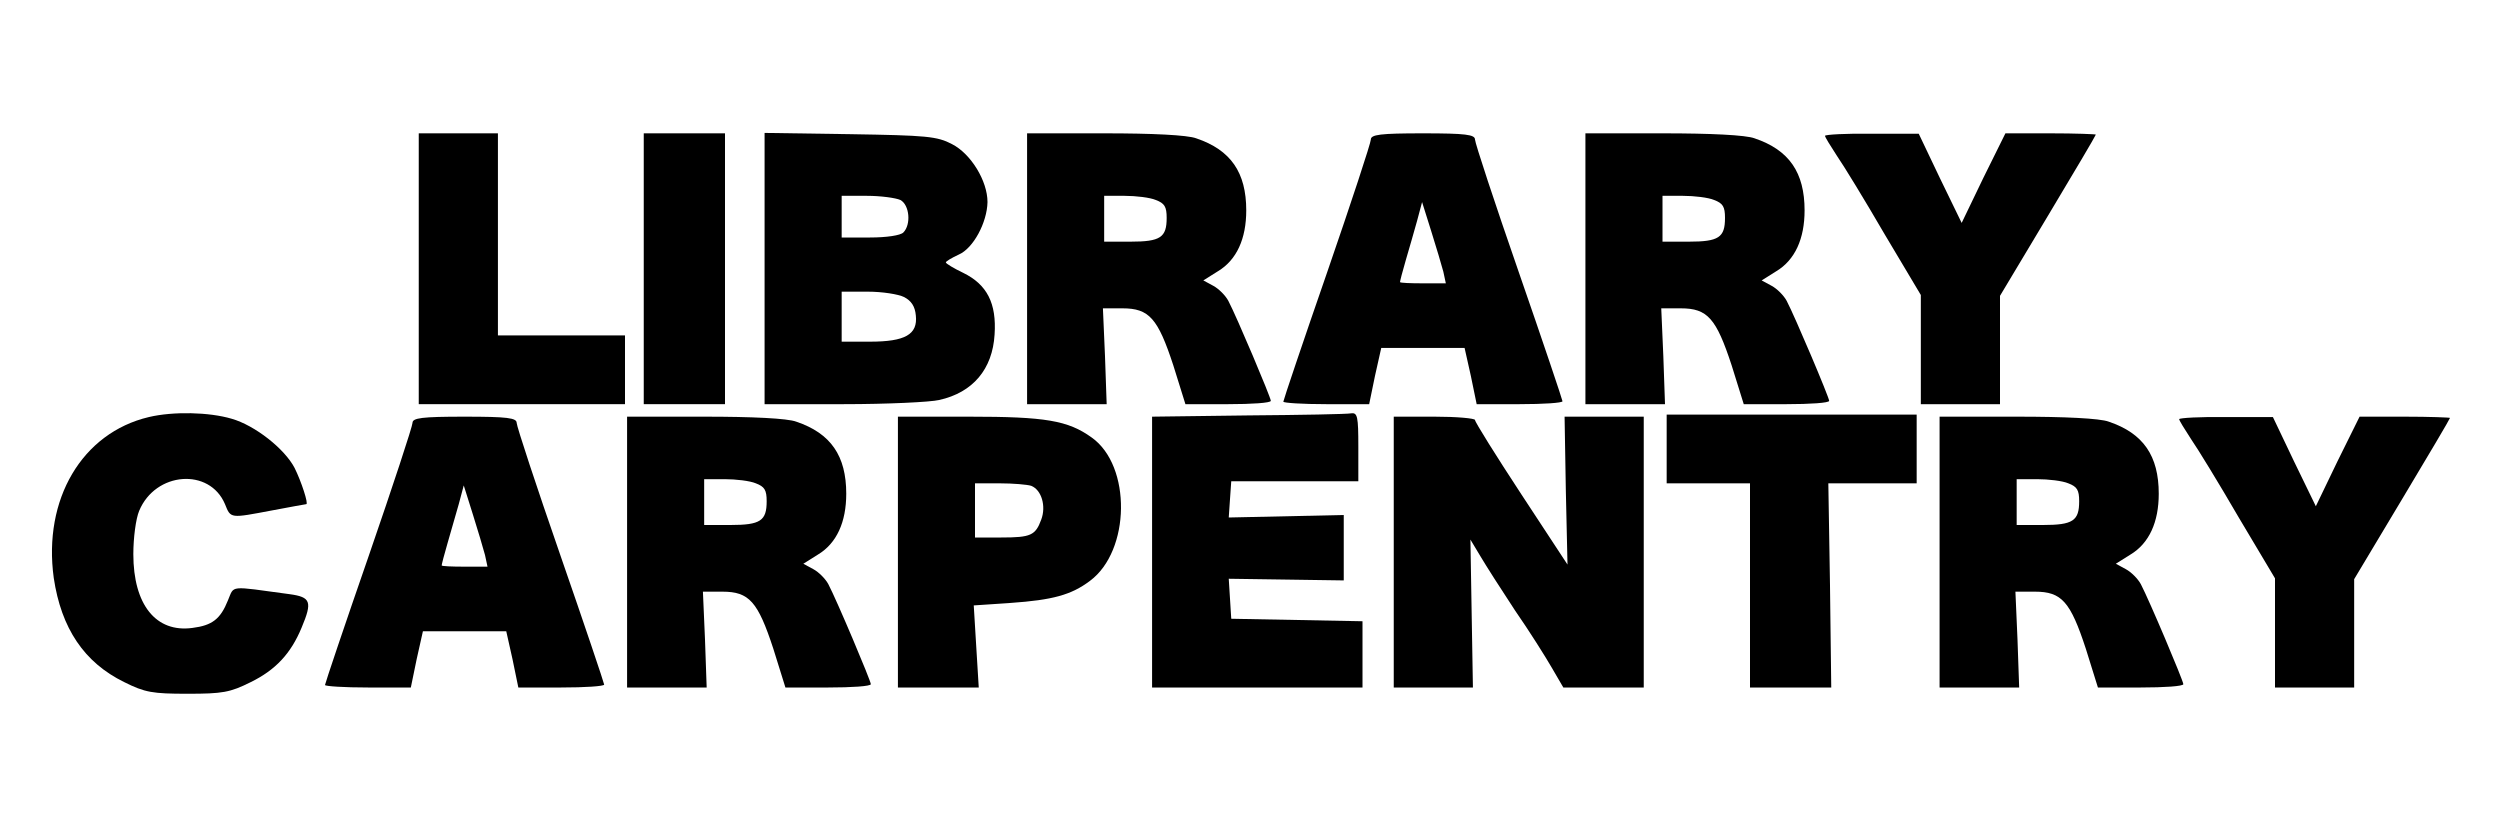
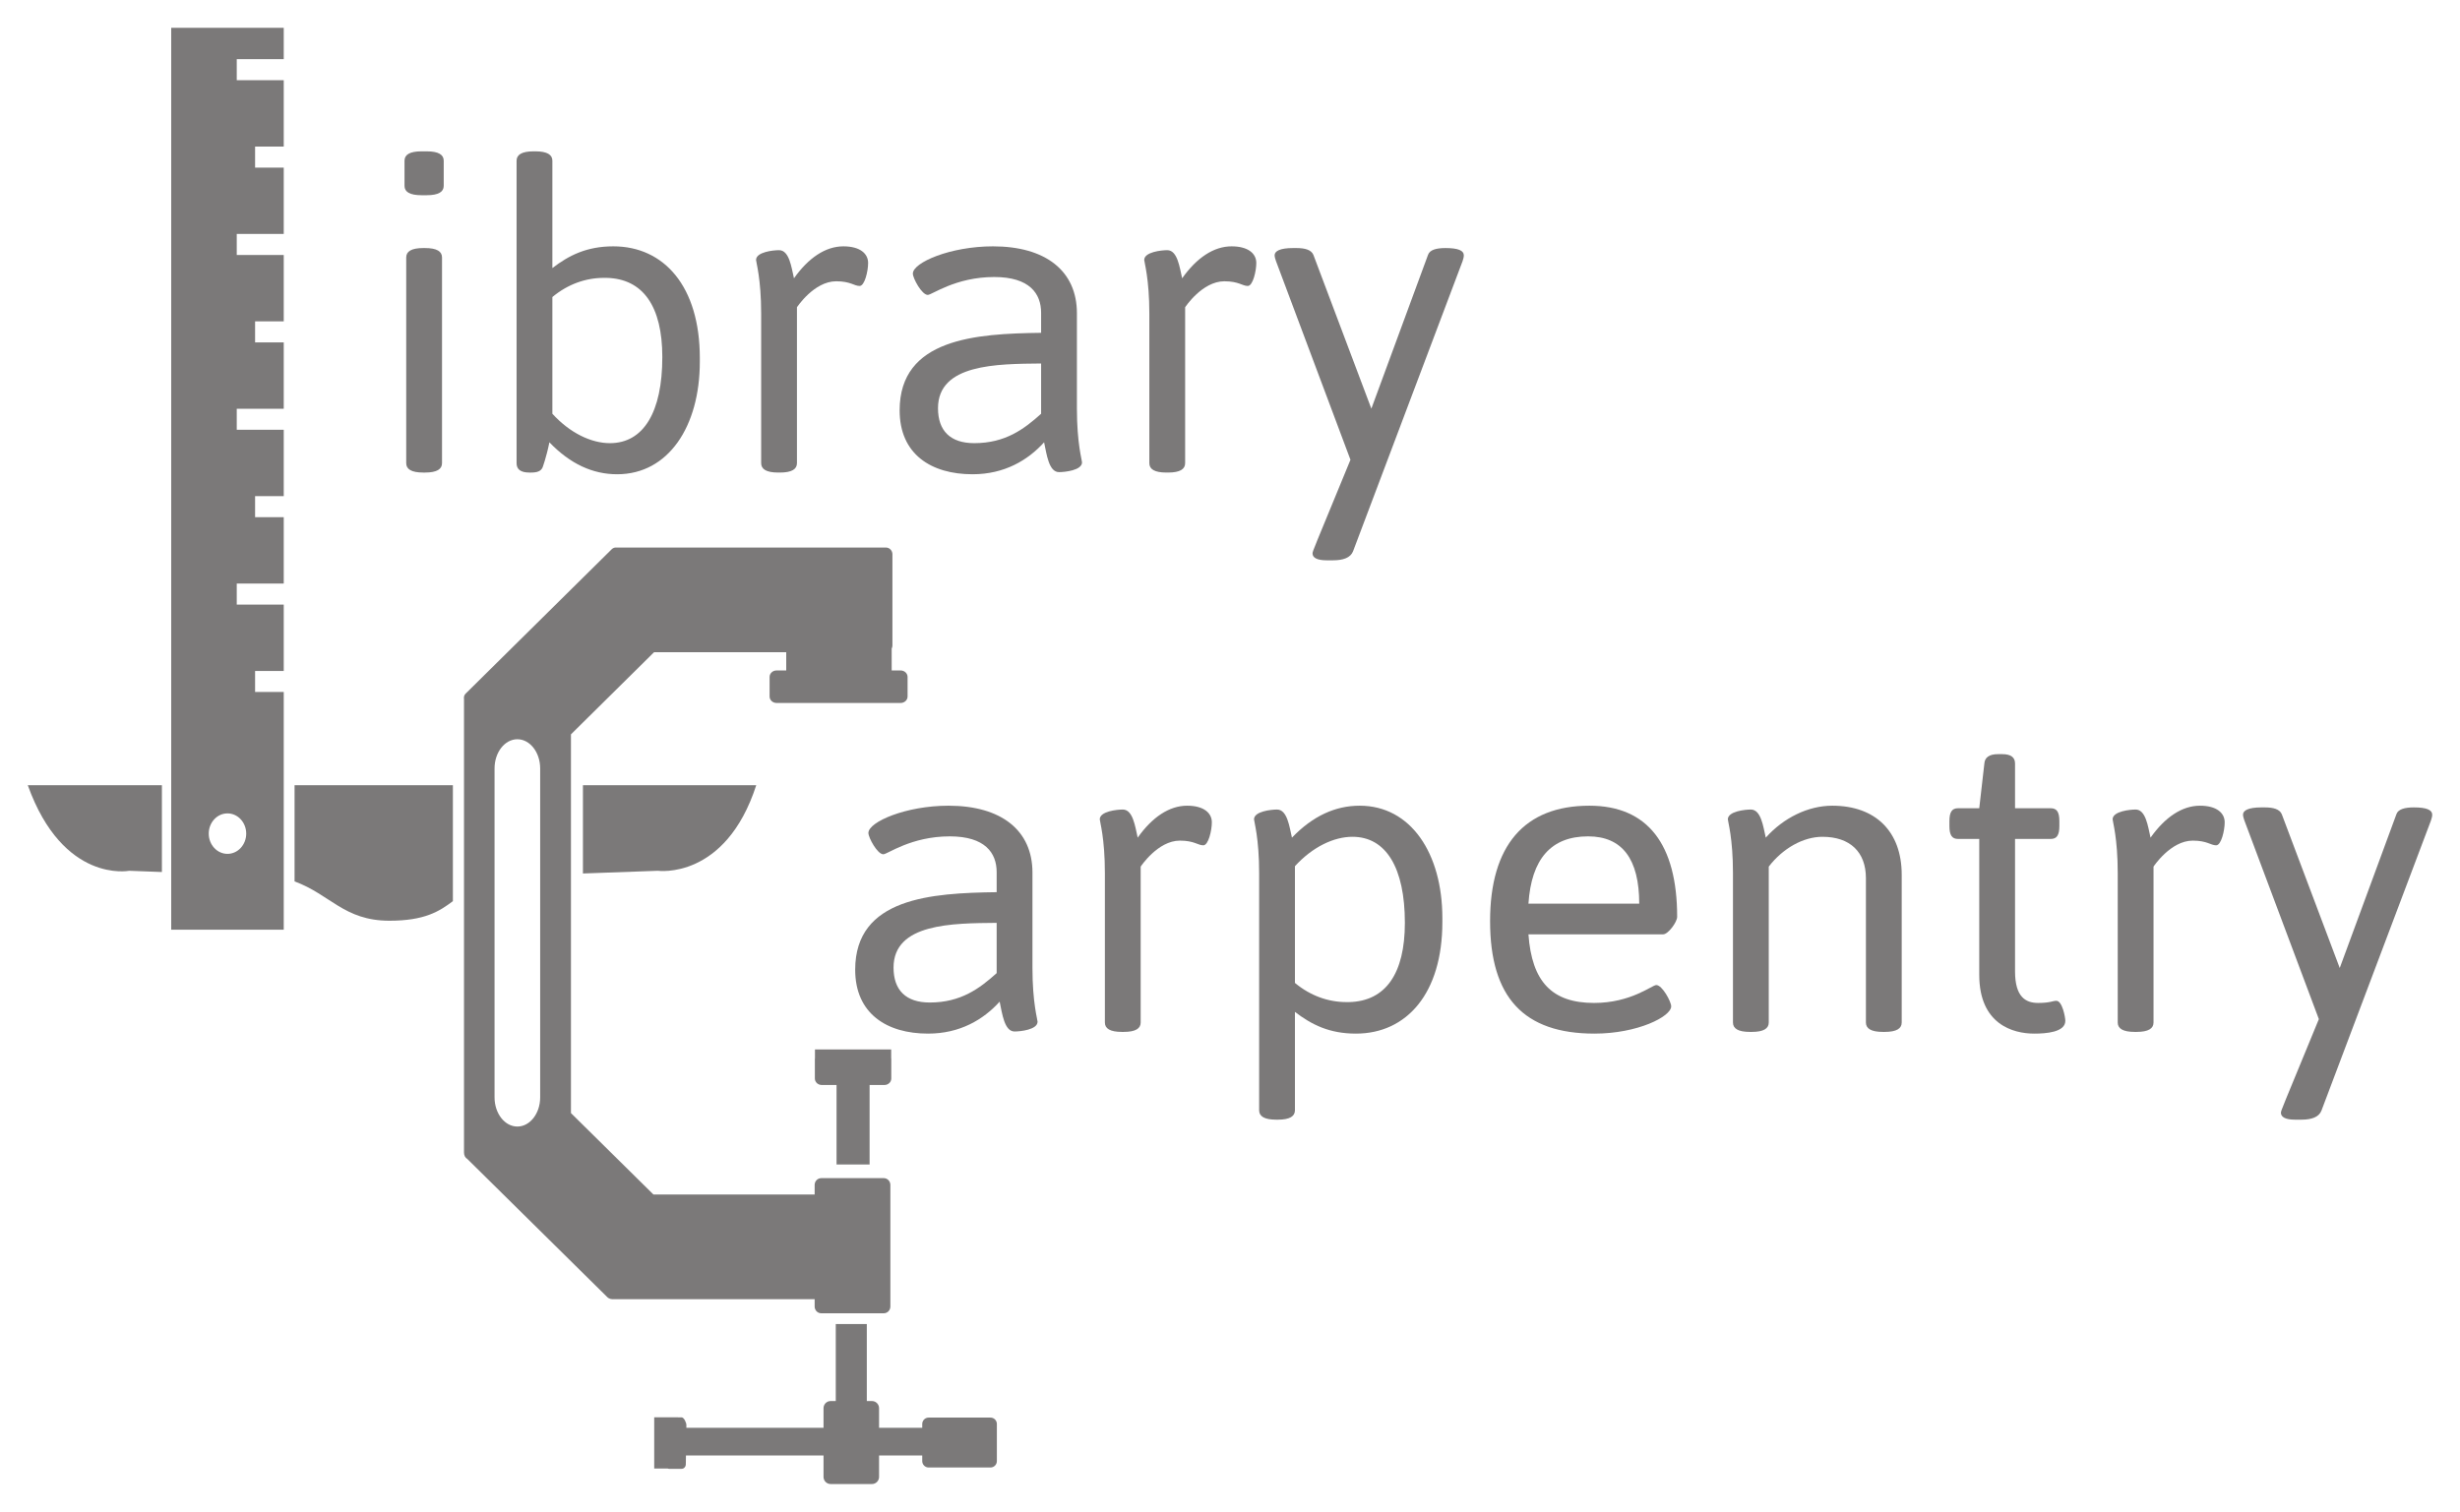
- <svg xmlns="http://www.w3.org/2000/svg" version="1.0" width="600pt" height="200pt" viewBox="0 0 600 200" preserveAspectRatio="xMidYMid meet">
-   <g transform="translate(0,200) scale(0.1,-0.1)" fill="#000000" stroke="none">
-     <path d="M1005 1355 l0 -325 248 0 247 0 0 83 0 82 -152 0 -153 0 0 243 0 242 -95 0 -95 0 0 -325z" />
-     <path d="M1545 1355 l0 -325 98 0 97 0 0 325 0 325 -97 0 -98 0 0 -325z" />
-     <path d="M1835 1356 l0 -326 190 0 c105 0 208 5 229 10 81 18 128 74 133 157 5 75 -18 120 -75 148 -23 11 -41 22 -42 25 0 3 14 11 31 19 35 15 68 77 69 126 0 51 -40 116 -85 139 -36 19 -61 21 -245 24 l-205 3 0 -325z m326 164 c22 -12 26 -59 7 -78 -7 -7 -40 -12 -80 -12 l-68 0 0 50 0 50 61 0 c33 0 69 -5 80 -10z m9 -233 c17 -9 26 -22 28 -44 5 -46 -26 -63 -110 -63 l-68 0 0 60 0 60 63 0 c34 0 73 -6 87 -13z" />
-     <path d="M2465 1355 l0 -325 96 0 95 0 -4 115 -5 115 47 0 c64 0 85 -24 122 -137 l29 -93 103 0 c56 0 102 3 102 8 0 8 -82 202 -102 240 -7 13 -23 29 -36 36 l-24 13 35 22 c45 27 68 78 68 146 0 91 -37 145 -120 173 -21 8 -106 12 -220 12 l-186 0 0 -325z m309 165 c21 -8 26 -16 26 -43 0 -47 -15 -57 -87 -57 l-63 0 0 55 0 55 49 0 c27 0 61 -4 75 -10z" />
-     <path d="M3290 1665 c0 -8 -47 -151 -105 -319 -58 -167 -105 -307 -105 -310 0 -3 46 -6 103 -6 l103 0 14 68 15 67 100 0 100 0 15 -67 14 -68 103 0 c57 0 103 3 103 7 0 3 -47 143 -105 310 -58 167 -105 310 -105 318 0 12 -22 15 -125 15 -103 0 -125 -3 -125 -15z m174 -317 l6 -28 -55 0 c-30 0 -55 1 -55 3 0 2 6 26 14 53 8 27 20 69 27 94 l12 45 22 -70 c12 -38 25 -82 29 -97z" />
-     <path d="M3805 1355 l0 -325 96 0 95 0 -4 115 -5 115 47 0 c64 0 85 -24 122 -137 l29 -93 103 0 c56 0 102 3 102 8 0 8 -82 202 -102 240 -7 13 -23 29 -36 36 l-24 13 35 22 c45 27 68 78 68 146 0 91 -37 145 -120 173 -21 8 -106 12 -220 12 l-186 0 0 -325z m309 165 c21 -8 26 -16 26 -43 0 -47 -15 -57 -87 -57 l-63 0 0 55 0 55 49 0 c27 0 61 -4 75 -10z" />
-     <path d="M4380 1674 c0 -3 13 -24 28 -47 16 -23 68 -108 115 -189 l87 -146 0 -131 0 -131 95 0 95 0 0 130 0 130 115 192 c63 105 115 193 115 195 0 1 -49 3 -109 3 l-108 0 -53 -107 -52 -108 -52 107 -51 107 -112 0 c-62 1 -113 -2 -113 -5z" />
-     <path d="M357 999 c-160 -38 -254 -197 -228 -386 18 -121 73 -203 169 -250 50 -25 68 -28 152 -28 84 0 102 3 152 28 59 29 96 68 122 131 26 62 22 73 -29 80 -148 20 -132 22 -148 -15 -18 -45 -38 -60 -85 -66 -88 -12 -142 56 -142 177 0 39 6 85 14 104 39 94 169 104 206 16 14 -35 12 -34 113 -15 43 8 80 15 82 15 6 0 -12 55 -28 87 -24 46 -95 102 -151 118 -54 16 -140 18 -199 4z" />
-     <path d="M2995 1003 l-230 -3 0 -325 0 -325 253 0 252 0 0 80 0 79 -157 3 -158 3 -3 48 -3 48 138 -2 138 -2 0 78 0 79 -138 -3 -138 -3 3 44 3 43 153 0 152 0 0 83 c0 72 -2 82 -17 80 -10 -2 -121 -4 -248 -5z" />
-     <path d="M4000 923 l0 -83 100 0 100 0 0 -245 0 -245 98 0 97 0 -3 245 -4 245 106 0 106 0 0 83 0 82 -300 0 -300 0 0 -82z" />
-     <path d="M990 985 c0 -8 -47 -151 -105 -319 -58 -167 -105 -307 -105 -310 0 -3 46 -6 103 -6 l103 0 14 68 15 67 100 0 100 0 15 -67 14 -68 103 0 c57 0 103 3 103 7 0 3 -47 143 -105 310 -58 167 -105 310 -105 318 0 12 -22 15 -125 15 -103 0 -125 -3 -125 -15z m174 -317 l6 -28 -55 0 c-30 0 -55 1 -55 3 0 2 6 26 14 53 8 27 20 69 27 94 l12 45 22 -70 c12 -38 25 -82 29 -97z" />
-     <path d="M1505 675 l0 -325 96 0 95 0 -4 115 -5 115 47 0 c64 0 85 -24 122 -137 l29 -93 103 0 c56 0 102 3 102 8 0 8 -82 202 -102 240 -7 13 -23 29 -36 36 l-24 13 35 22 c45 27 68 78 68 146 0 91 -37 145 -120 173 -21 8 -106 12 -220 12 l-186 0 0 -325z m309 165 c21 -8 26 -16 26 -43 0 -47 -15 -57 -87 -57 l-63 0 0 55 0 55 49 0 c27 0 61 -4 75 -10z" />
-     <path d="M2155 675 l0 -325 97 0 97 0 -6 98 -6 99 89 6 c100 7 145 19 190 53 97 72 100 276 4 344 -57 41 -111 50 -294 50 l-171 0 0 -325z m320 159 c25 -10 36 -49 24 -81 -14 -38 -25 -43 -96 -43 l-63 0 0 65 0 65 59 0 c33 0 67 -3 76 -6z" />
-     <path d="M3345 675 l0 -325 95 0 95 0 -3 177 -3 178 24 -40 c13 -22 50 -80 83 -130 34 -49 73 -111 88 -137 l28 -48 96 0 97 0 0 325 0 325 -95 0 -95 0 3 -177 4 -178 -111 169 c-61 93 -111 173 -111 178 0 4 -44 8 -97 8 l-98 0 0 -325z" />
-     <path d="M4655 675 l0 -325 96 0 95 0 -4 115 -5 115 47 0 c64 0 85 -24 122 -137 l29 -93 103 0 c56 0 102 3 102 8 0 8 -82 202 -102 240 -7 13 -23 29 -36 36 l-24 13 35 22 c45 27 68 78 68 146 0 91 -37 145 -120 173 -21 8 -106 12 -220 12 l-186 0 0 -325z m309 165 c21 -8 26 -16 26 -43 0 -47 -15 -57 -87 -57 l-63 0 0 55 0 55 49 0 c27 0 61 -4 75 -10z" />
-     <path d="M5230 994 c0 -3 13 -24 28 -47 16 -23 68 -108 115 -189 l87 -146 0 -131 0 -131 95 0 95 0 0 130 0 130 115 192 c63 105 115 193 115 195 0 1 -49 3 -109 3 l-108 0 -53 -107 -52 -108 -52 107 -51 107 -112 0 c-62 1 -113 -2 -113 -5z" />
+ <svg xmlns="http://www.w3.org/2000/svg" version="1.1" id="svg2" xml:space="preserve" width="885.224" height="544.169" viewBox="0 0 885.224 544.169">
+   <defs id="defs6">
+     <clipPath clipPathUnits="userSpaceOnUse" id="clipPath18">
+       <path d="M 0,612 H 792 V 0 H 0 Z" id="path16" />
+     </clipPath>
+   </defs>
+   <g id="g10" transform="matrix(1.333333,0,0,-1.333333,-85.3884,680.0847)">
+     <g id="g12">
+       <g id="g14" clip-path="url(#clipPath18)">
+         <g id="g20" transform="translate(314.9707,239.4268)">
+           <path d="M 0,0 C 8.395,0 13.455,3.795 18.055,7.935 V 21.506 C 6.095,21.391 -9.775,21.391 -9.775,9.431 -9.775,3.335 -6.441,0 0,0 m 18.055,29.786 v 5.405 c 0,5.175 -3.105,9.662 -12.651,9.662 -10.465,0 -16.791,-4.832 -17.94,-4.832 -1.61,0 -4.025,4.486 -4.025,5.751 0,2.991 10.12,7.36 21.621,7.36 14.26,0 22.656,-6.67 22.656,-18.055 V 9.315 c 0,-9.43 1.38,-13.916 1.38,-14.49 0,-2.185 -4.715,-2.646 -6.21,-2.646 -2.761,0 -3.335,4.831 -4.026,8.05 -4.37,-4.83 -10.695,-8.625 -19.321,-8.625 -11.155,0 -19.666,5.406 -19.666,17.251 0,19.436 20.586,20.701 38.182,20.931" style="fill:#7b7979;fill-opacity:1;fill-rule:nonzero;stroke:none" id="path22" />
+         </g>
+         <g id="g24" transform="translate(362.2344,274.3887)">
+           <path d="m 0,0 c 0,9.43 -1.381,13.915 -1.381,14.49 0,2.186 4.716,2.645 6.211,2.645 2.76,0 3.336,-4.6 4.025,-7.59 3.911,5.52 8.51,8.625 13.34,8.625 4.487,0 6.671,-1.955 6.671,-4.484 0,-2.186 -0.92,-6.211 -2.3,-6.211 C 25.071,7.475 24.15,8.74 20.24,8.74 14.261,8.74 9.66,1.725 9.66,1.725 v -42.092 c 0,-1.611 -1.38,-2.53 -4.599,-2.53 H 4.6 c -3.22,0 -4.6,0.919 -4.6,2.53 z" style="fill:#7b7979;fill-opacity:1;fill-rule:nonzero;stroke:none" id="path26" />
+         </g>
+         <g id="g28" transform="translate(427.4404,239.541)">
+           <path d="m 0,0 h 0.69 c 9.89,0.23 15.065,7.706 15.065,21.392 0,14.835 -5.06,23.231 -14.145,23.231 -5.06,0 -10.81,-2.761 -15.526,-7.935 V 5.176 C -9.776,1.726 -4.945,0 0,0 m -13.916,-29.211 c 0,-1.609 -1.38,-2.53 -4.601,-2.53 h -0.459 c -3.22,0 -4.6,0.921 -4.6,2.53 v 64.059 c 0,9.429 -1.38,13.915 -1.38,14.49 0,2.185 4.715,2.644 6.21,2.644 2.761,0 3.335,-4.599 4.025,-7.589 5.636,5.865 11.731,8.625 18.286,8.625 13.801,0 22.311,-12.88 22.311,-30.362 v -1.035 c 0,-19.32 -9.66,-30.131 -23.346,-30.131 -7.131,0 -11.961,2.415 -16.446,5.865 z" style="fill:#7b7979;fill-opacity:1;fill-rule:nonzero;stroke:none" id="path30" />
+         </g>
+         <g id="g32" transform="translate(506.4453,266.1074)">
+           <path d="M 0,0 C 0,12.076 -4.6,18.172 -13.801,18.172 -23.806,18.172 -29.096,12.076 -29.9,0 Z m -13.455,26.451 c 15.756,0 23.691,-10.465 23.691,-30.015 0,-1.381 -2.416,-4.715 -3.795,-4.715 H -29.9 c 0.92,-12.766 6.324,-18.517 17.711,-18.517 10.004,0 15.64,4.83 16.79,4.83 1.61,0 4.025,-4.485 4.025,-5.75 0,-2.761 -9.085,-7.36 -20.701,-7.36 -19.091,0 -28.177,9.775 -28.177,30.361 0,20.356 9.201,31.166 26.797,31.166" style="fill:#7b7979;fill-opacity:1;fill-rule:nonzero;stroke:none" id="path34" />
+         </g>
+         <g id="g36" transform="translate(531.7422,274.3887)">
+           <path d="m 0,0 c 0,9.43 -1.38,13.915 -1.38,14.49 0,2.186 4.716,2.645 6.21,2.645 2.761,0 3.336,-4.6 4.025,-7.59 4.831,5.405 11.501,8.625 17.942,8.625 11.73,0 18.746,-7.015 18.746,-18.631 v -39.906 c 0,-1.611 -1.381,-2.53 -4.601,-2.53 h -0.46 c -3.22,0 -4.6,0.919 -4.6,2.53 v 38.986 c 0,7.016 -4.255,11.156 -11.731,11.156 -5.174,0 -10.695,-3.105 -14.491,-8.05 v -42.092 c 0,-1.611 -1.379,-2.53 -4.599,-2.53 h -0.46 c -3.22,0 -4.601,0.919 -4.601,2.53 z" style="fill:#7b7979;fill-opacity:1;fill-rule:nonzero;stroke:none" id="path38" />
+         </g>
+         <g id="g40" transform="translate(598.2119,283.5889)">
+           <path d="M 0,0 H -5.751 C -7.36,0 -8.05,1.034 -8.05,3.45 v 1.38 c 0,2.415 0.69,3.45 2.299,3.45 L 0,8.28 1.38,20.356 c 0.115,1.61 1.266,2.53 3.68,2.53 h 1.15 c 2.416,0 3.45,-0.92 3.45,-2.53 V 8.28 h 9.661 c 1.61,0 2.3,-1.035 2.3,-3.45 V 3.45 C 21.621,1.034 20.931,0 19.321,0 H 9.66 v -35.767 c 0,-6.9 2.876,-8.51 6.21,-8.51 3.336,0 3.91,0.575 4.945,0.575 1.611,0 2.416,-4.486 2.416,-5.405 0,-3.106 -5.291,-3.451 -8.396,-3.451 C 9.085,-52.558 0,-50.027 0,-36.687 Z" style="fill:#7b7979;fill-opacity:1;fill-rule:nonzero;stroke:none" id="path42" />
+         </g>
+         <g id="g44" transform="translate(635.5859,274.3887)">
+           <path d="m 0,0 c 0,9.43 -1.38,13.915 -1.38,14.49 0,2.186 4.716,2.645 6.21,2.645 2.761,0 3.336,-4.6 4.025,-7.59 3.911,5.52 8.511,8.625 13.341,8.625 4.486,0 6.671,-1.955 6.671,-4.484 0,-2.186 -0.92,-6.211 -2.301,-6.211 -1.494,0 -2.415,1.265 -6.325,1.265 C 14.262,8.74 9.66,1.725 9.66,1.725 v -42.092 c 0,-1.611 -1.379,-2.53 -4.599,-2.53 h -0.46 c -3.22,0 -4.601,0.919 -4.601,2.53 z" style="fill:#7b7979;fill-opacity:1;fill-rule:nonzero;stroke:none" id="path46" />
+         </g>
+         <g id="g48" transform="translate(669.7402,288.6484)">
+           <path d="m 0,0 c -0.114,0.346 -0.344,1.035 -0.344,1.496 0,1.15 1.494,1.955 4.945,1.955 h 0.92 c 2.299,0 4.025,-0.461 4.6,-1.841 L 25.762,-39.906 41.057,1.61 c 0.461,1.38 2.3,1.841 4.716,1.841 3.45,0 4.946,-0.69 4.946,-1.955 0,-0.461 -0.115,-0.92 -0.346,-1.611 L 20.816,-78.434 c -0.689,-1.724 -2.644,-2.415 -5.404,-2.415 h -1.726 c -2.53,0 -3.795,0.691 -3.795,1.841 0,0.69 0.23,0.92 10.236,25.301 z" style="fill:#7b7979;fill-opacity:1;fill-rule:nonzero;stroke:none" id="path50" />
+         </g>
+         <g id="g52" transform="translate(173.6738,440.5723)">
+           <path d="m 0,0 c 0,1.609 1.381,2.529 4.602,2.529 h 0.459 c 3.22,0 4.6,-0.92 4.6,-2.529 v -55.548 c 0,-1.61 -1.38,-2.53 -4.6,-2.53 H 4.602 c -3.221,0 -4.602,0.92 -4.602,2.53 z m -0.459,19.32 v 6.785 c 0,1.611 1.38,2.531 4.6,2.531 h 1.38 c 3.22,0 4.6,-0.92 4.6,-2.531 V 19.32 c 0,-1.609 -1.38,-2.529 -4.6,-2.529 h -1.38 c -3.22,0 -4.6,0.92 -4.6,2.529" style="fill:#7b7979;fill-opacity:1;fill-rule:nonzero;stroke:none" id="path54" />
+         </g>
+         <g id="g56" transform="translate(228.6465,390.4297)">
+           <path d="m 0,0 c 9.084,0 14.145,8.395 14.145,23.23 0,13.686 -5.175,21.163 -15.066,21.392 h -0.69 c -4.946,0 -9.776,-1.726 -13.915,-5.175 V 7.936 C -10.811,2.76 -5.061,0 0,0 m -25.188,76.248 c 0,1.61 1.381,2.53 4.601,2.53 h 0.46 c 3.221,0 4.601,-0.92 4.601,-2.53 v -28.98 c 4.485,3.449 9.315,5.865 16.446,5.865 13.685,0 23.346,-10.811 23.346,-30.132 v -1.035 c 0,-17.482 -8.511,-30.362 -22.311,-30.362 -6.557,0 -12.651,2.761 -18.287,8.626 -0.805,-4.025 -1.84,-6.786 -1.84,-6.786 -0.46,-1.034 -1.494,-1.38 -3.105,-1.38 h -0.459 c -2.416,0 -3.452,0.92 -3.452,2.531 z" style="fill:#7b7979;fill-opacity:1;fill-rule:nonzero;stroke:none" id="path58" />
+         </g>
+         <g id="g60" transform="translate(269.4678,425.3906)">
+           <path d="m 0,0 c 0,9.432 -1.38,13.916 -1.38,14.491 0,2.185 4.715,2.646 6.21,2.646 2.761,0 3.335,-4.601 4.025,-7.591 3.911,5.52 8.511,8.626 13.341,8.626 4.485,0 6.67,-1.955 6.67,-4.486 0,-2.185 -0.92,-6.209 -2.3,-6.209 -1.495,0 -2.415,1.263 -6.325,1.263 C 14.261,8.74 9.66,1.726 9.66,1.726 v -42.092 c 0,-1.611 -1.38,-2.53 -4.6,-2.53 H 4.601 C 1.38,-42.896 0,-41.977 0,-40.366 Z" style="fill:#7b7979;fill-opacity:1;fill-rule:nonzero;stroke:none" id="path62" />
+         </g>
+         <g id="g64" transform="translate(326.9688,390.4297)">
+           <path d="m 0,0 c 8.395,0 13.455,3.795 18.055,7.936 v 13.57 C 6.095,21.391 -9.775,21.391 -9.775,9.43 -9.775,3.335 -6.441,0 0,0 m 18.055,29.786 v 5.405 c 0,5.176 -3.105,9.661 -12.651,9.661 -10.465,0 -16.791,-4.831 -17.94,-4.831 -1.61,0 -4.025,4.486 -4.025,5.75 0,2.991 10.12,7.362 21.621,7.362 14.26,0 22.656,-6.671 22.656,-18.057 V 9.315 c 0,-9.43 1.38,-13.916 1.38,-14.491 0,-2.184 -4.715,-2.644 -6.21,-2.644 -2.761,0 -3.335,4.83 -4.026,8.05 -4.37,-4.831 -10.695,-8.626 -19.321,-8.626 -11.155,0 -19.666,5.406 -19.666,17.251 0,19.436 20.586,20.702 38.182,20.931" style="fill:#7b7979;fill-opacity:1;fill-rule:nonzero;stroke:none" id="path66" />
+         </g>
+         <g id="g68" transform="translate(374.2324,425.3906)">
+           <path d="m 0,0 c 0,9.432 -1.381,13.916 -1.381,14.491 0,2.185 4.716,2.646 6.211,2.646 2.76,0 3.336,-4.601 4.025,-7.591 3.911,5.52 8.51,8.626 13.34,8.626 4.487,0 6.671,-1.955 6.671,-4.486 0,-2.185 -0.92,-6.209 -2.3,-6.209 C 25.071,7.477 24.15,8.74 20.24,8.74 14.261,8.74 9.66,1.726 9.66,1.726 v -42.092 c 0,-1.611 -1.38,-2.53 -4.599,-2.53 H 4.6 c -3.22,0 -4.6,0.919 -4.6,2.53 z" style="fill:#7b7979;fill-opacity:1;fill-rule:nonzero;stroke:none" id="path70" />
+         </g>
+         <g id="g72" transform="translate(408.3867,439.6523)">
+           <path d="m 0,0 c -0.115,0.345 -0.345,1.035 -0.345,1.494 0,1.151 1.495,1.955 4.945,1.955 h 0.921 c 2.299,0 4.024,-0.459 4.6,-1.84 L 25.762,-39.907 41.057,1.609 c 0.461,1.381 2.3,1.84 4.715,1.84 3.451,0 4.945,-0.689 4.945,-1.955 0,-0.459 -0.114,-0.92 -0.344,-1.609 L 20.816,-78.434 c -0.69,-1.725 -2.645,-2.416 -5.406,-2.416 h -1.724 c -2.53,0 -3.795,0.691 -3.795,1.84 0,0.691 0.23,0.92 10.235,25.302 z" style="fill:#7b7979;fill-opacity:1;fill-rule:nonzero;stroke:none" id="path74" />
+         </g>
+         <g id="g76" transform="translate(268.1396,298.084)">
+           <path d="m 0,0 h -46.771 v -23.824 l 20.206,0.731 c 0,0 18.242,-2.564 26.565,23.093" style="fill:#7b7979;fill-opacity:1;fill-rule:nonzero;stroke:none" id="path78" />
+         </g>
+         <g id="g80" transform="translate(186.2686,298.084)">
+           <path d="m 0,0 h -42.728 v -25.971 c 9.594,-3.48 13.341,-10.605 25.592,-10.605 9.515,0 13.448,2.511 17.136,5.279 z" style="fill:#7b7979;fill-opacity:1;fill-rule:nonzero;stroke:none" id="path82" />
+         </g>
+         <g id="g84" transform="translate(209.8252,213.8242)">
+           <path d="m 0,0 c 0,-4.353 -2.758,-7.882 -6.156,-7.882 -3.4,0 -6.157,3.529 -6.157,7.882 v 88.789 c 0,4.357 2.757,7.885 6.157,7.885 3.398,0 6.156,-3.528 6.156,-7.885 z m 97.275,115.246 h -2.406 v 5.904 c 0.123,0.248 0.2,0.528 0.2,0.827 v 24.638 c 0,1 -0.78,1.811 -1.744,1.811 H 20.678 c -0.499,0.054 -0.99,-0.082 -1.342,-0.432 l -39.469,-39.023 c -0.385,-0.381 -0.516,-0.926 -0.424,-1.473 V -14.907 c 0,-0.786 0.368,-1.451 0.879,-1.705 l 37.85,-37.372 c 0.118,-0.117 0.256,-0.2 0.402,-0.267 0.25,-0.142 0.533,-0.23 0.84,-0.23 h 54.664 v -1.984 c 0,-1.01 0.798,-1.828 1.783,-1.828 h 16.87 c 0.986,0 1.784,0.818 1.784,1.828 v 32.827 c 0,1.011 -0.798,1.828 -1.784,1.828 h -16.87 c -0.985,0 -1.783,-0.817 -1.783,-1.828 v -2.586 H 30.566 L 8.307,-4.243 V 97.994 l 22.425,22.172 h 35.677 v -4.92 h -2.608 c -1.039,0 -1.881,-0.779 -1.881,-1.744 v -5.291 c 0,-0.965 0.842,-1.744 1.881,-1.744 h 33.474 c 1.038,0 1.883,0.779 1.883,1.744 v 5.291 c 0,0.965 -0.845,1.744 -1.883,1.744" style="fill:#7b7979;fill-opacity:1;fill-rule:nonzero;stroke:none" id="path86" />
+         </g>
+         <g id="g88" transform="translate(130.4912,285.0215)">
+           <path d="m 0,0 c 0,-3.017 -2.265,-5.463 -5.058,-5.463 -2.793,0 -5.056,2.446 -5.056,5.463 0,3.016 2.263,5.461 5.056,5.461 C -2.265,5.461 0,3.016 0,0 m 10.128,209.072 v 8.47 H -20.243 V -25.936 h 30.371 v 64.17 H 2.394 v 5.678 h 7.734 V 61.827 H -2.553 v 5.679 H 10.128 V 85.421 H 2.394 v 5.681 h 7.734 v 17.914 H -2.553 v 5.679 h 12.681 v 17.914 H 2.394 v 5.68 h 7.734 v 17.914 H -2.553 v 5.68 h 12.681 v 17.914 H 2.394 v 5.681 h 7.734 v 17.916 H -2.553 v 5.678 z" style="fill:#7b7979;fill-opacity:1;fill-rule:nonzero;stroke:none" id="path90" />
+         </g>
+         <g id="g92" transform="translate(107.7373,298.084)">
+           <path d="m 0,0 h -36.196 c 9.542,-26.602 27.375,-23.093 27.375,-23.093 L 0,-23.428 Z" style="fill:#7b7979;fill-opacity:1;fill-rule:nonzero;stroke:none" id="path94" />
+         </g>
+         <g id="g96" transform="translate(331.3496,127.376)">
+           <path d="m 0,0 h -16.679 c -0.957,0 -1.731,-0.771 -1.731,-1.726 V -2.75 h -11.653 v 5.289 c 0,1.065 -0.859,1.927 -1.918,1.927 h -1.387 v 20.79 h -8.378 V 4.466 h -1.386 c -1.06,0 -1.918,-0.862 -1.918,-1.927 V -2.75 h -37.023 l 0.01,0.706 c 0,0.69 -0.654,2.1 -1.276,2.1 h -0.994 v 0.019 l -6.413,-0.001 v -13.827 l 3.643,10e-4 c 0.114,-0.043 0.231,-0.08 0.358,-0.08 h 3.406 c 0.622,0 1.123,0.56 1.123,1.25 l 0.035,2.363 h 37.131 v -5.794 c 0,-1.064 0.858,-1.926 1.918,-1.926 h 11.151 c 1.059,0 1.918,0.862 1.918,1.926 v 5.794 h 11.653 v -1.529 c 0,-0.954 0.774,-1.726 1.731,-1.726 H 0 c 0.956,0 1.731,0.772 1.731,1.726 V -1.726 C 1.731,-0.771 0.956,0 0,0" style="fill:#7b7979;fill-opacity:1;fill-rule:nonzero;stroke:none" id="path98" />
+         </g>
+         <g id="g100" transform="translate(285.8154,217.1611)">
+           <path d="m 0,0 h 3.998 v -21.466 h 8.919 V 0 h 3.999 c 1.023,0 1.855,0.781 1.855,1.745 v 5.292 c 0,0.088 -0.014,0.174 -0.027,0.258 V 9.589 H -1.828 V 7.295 C -1.842,7.211 -1.855,7.125 -1.855,7.037 V 1.745 C -1.855,0.781 -1.025,0 0,0" style="fill:#7b7979;fill-opacity:1;fill-rule:nonzero;stroke:none" id="path102" />
+         </g>
+       </g>
+     </g>
  </g>
</svg>
